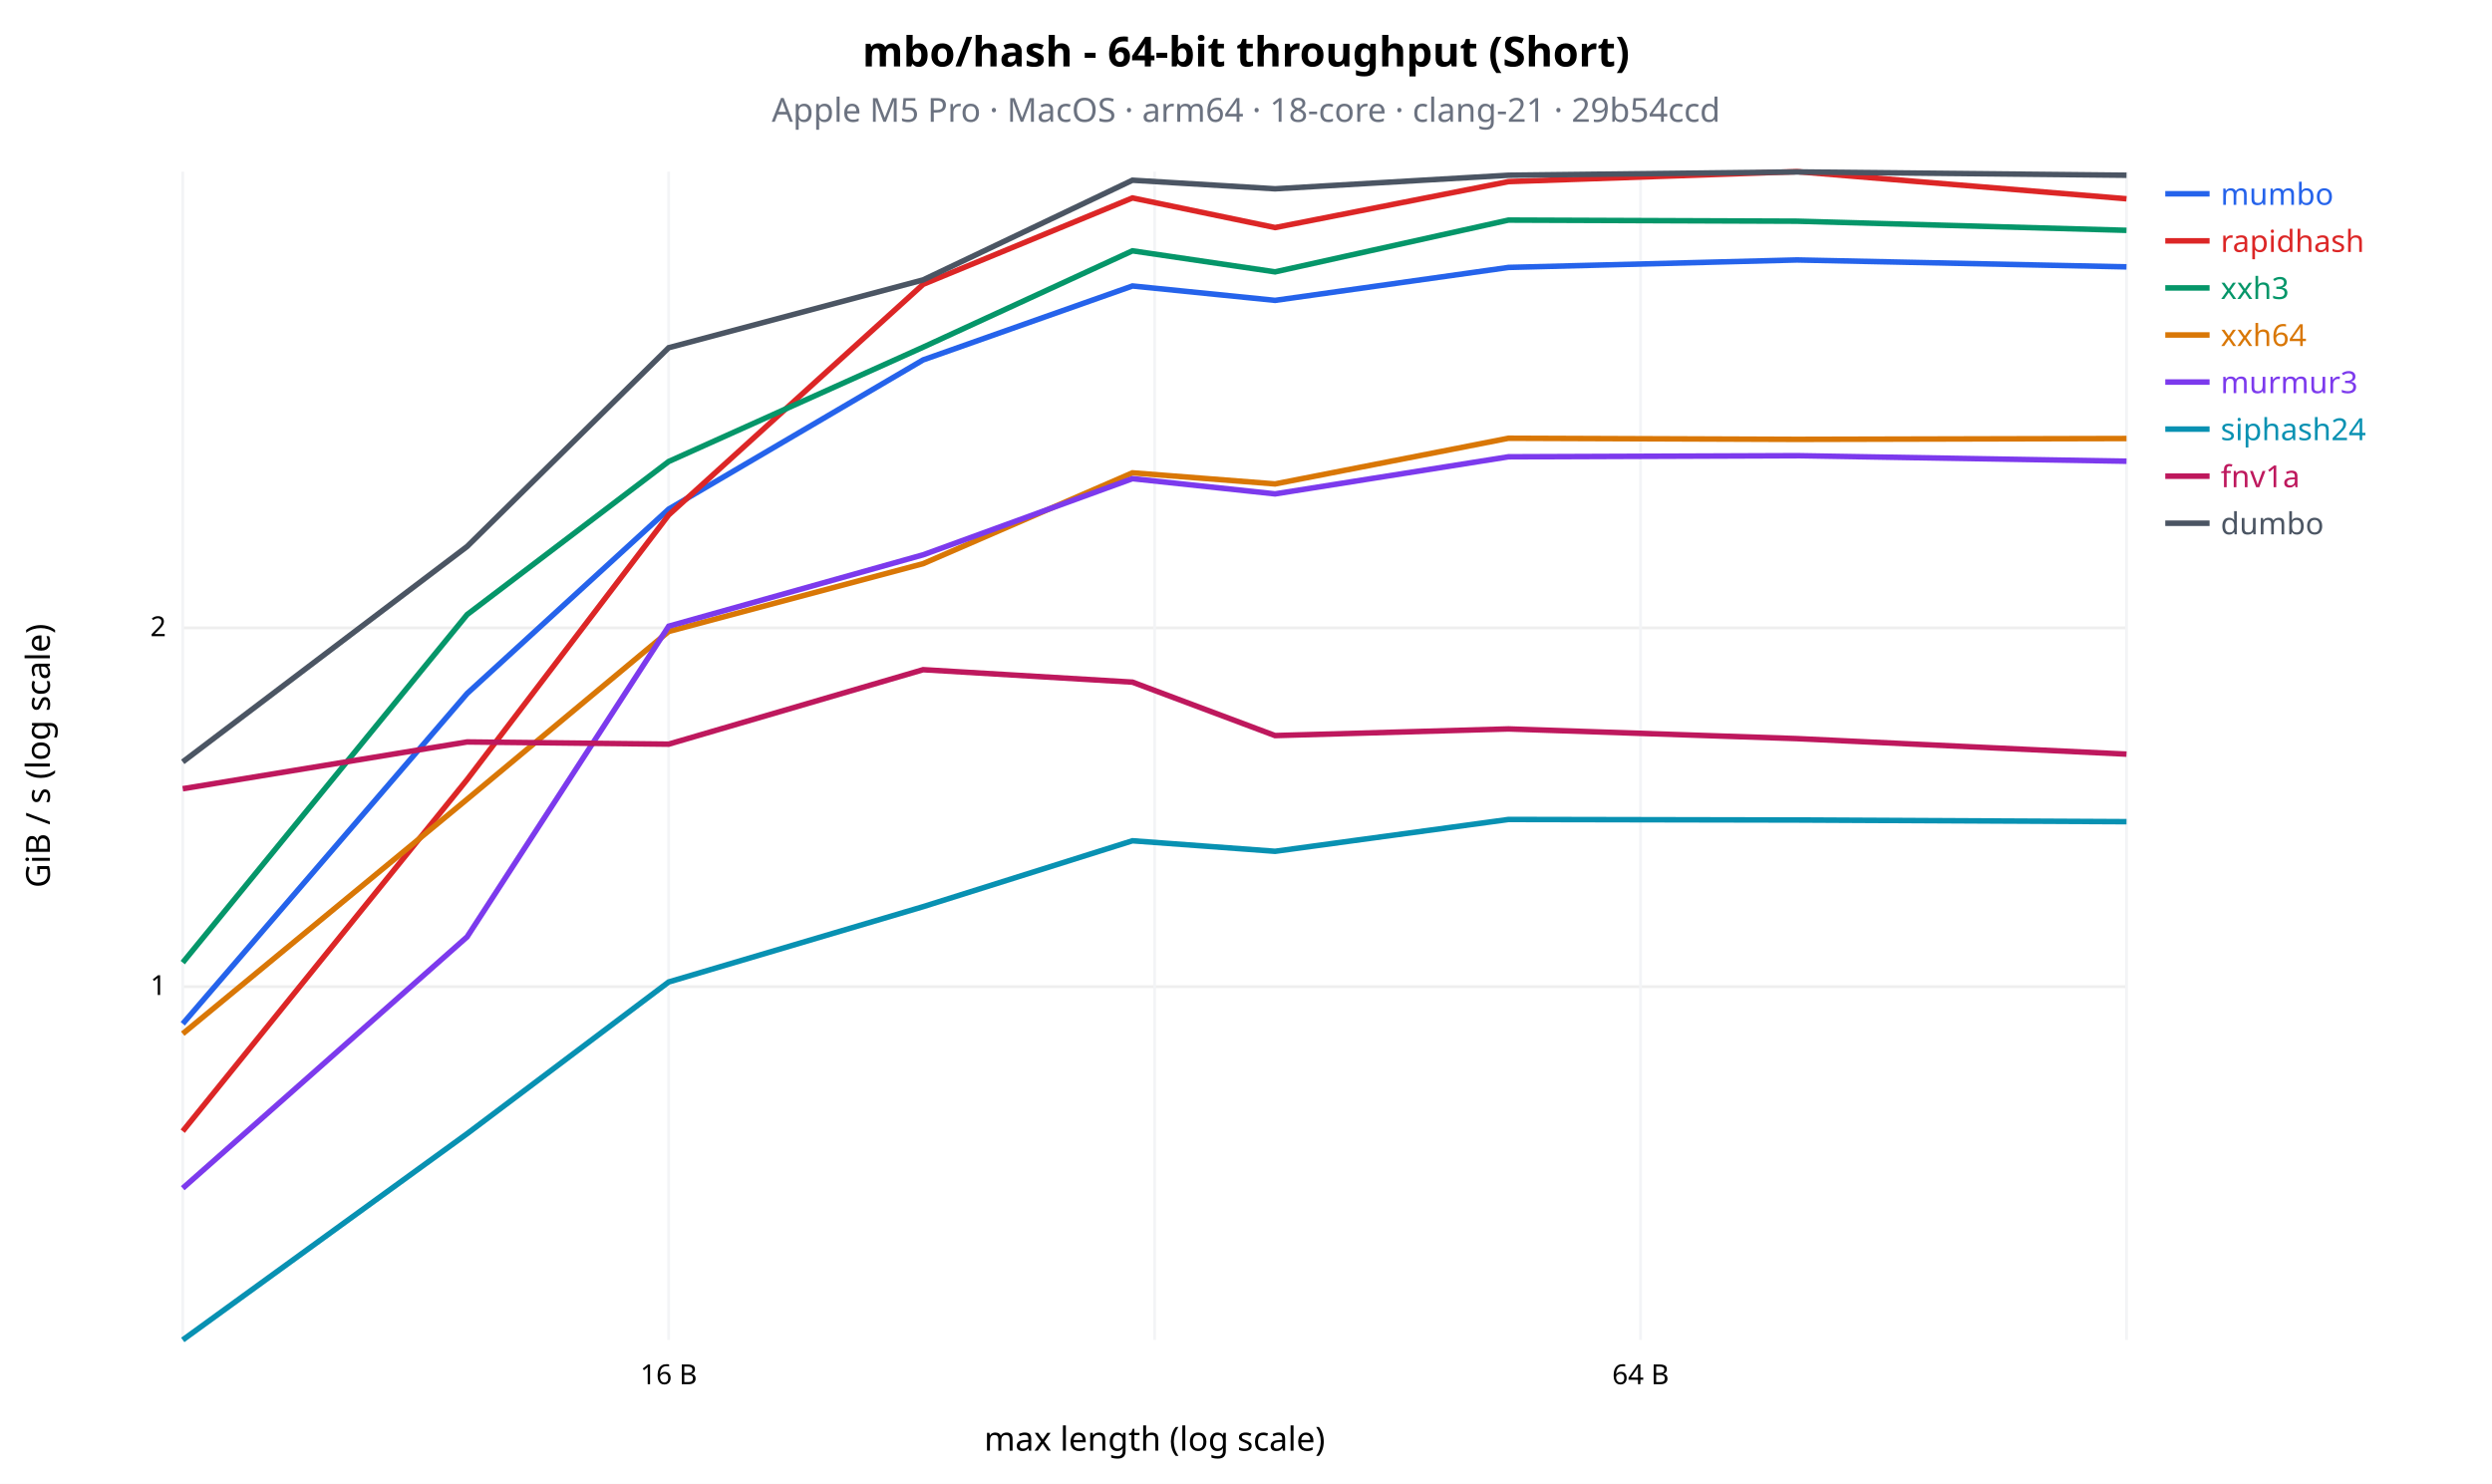
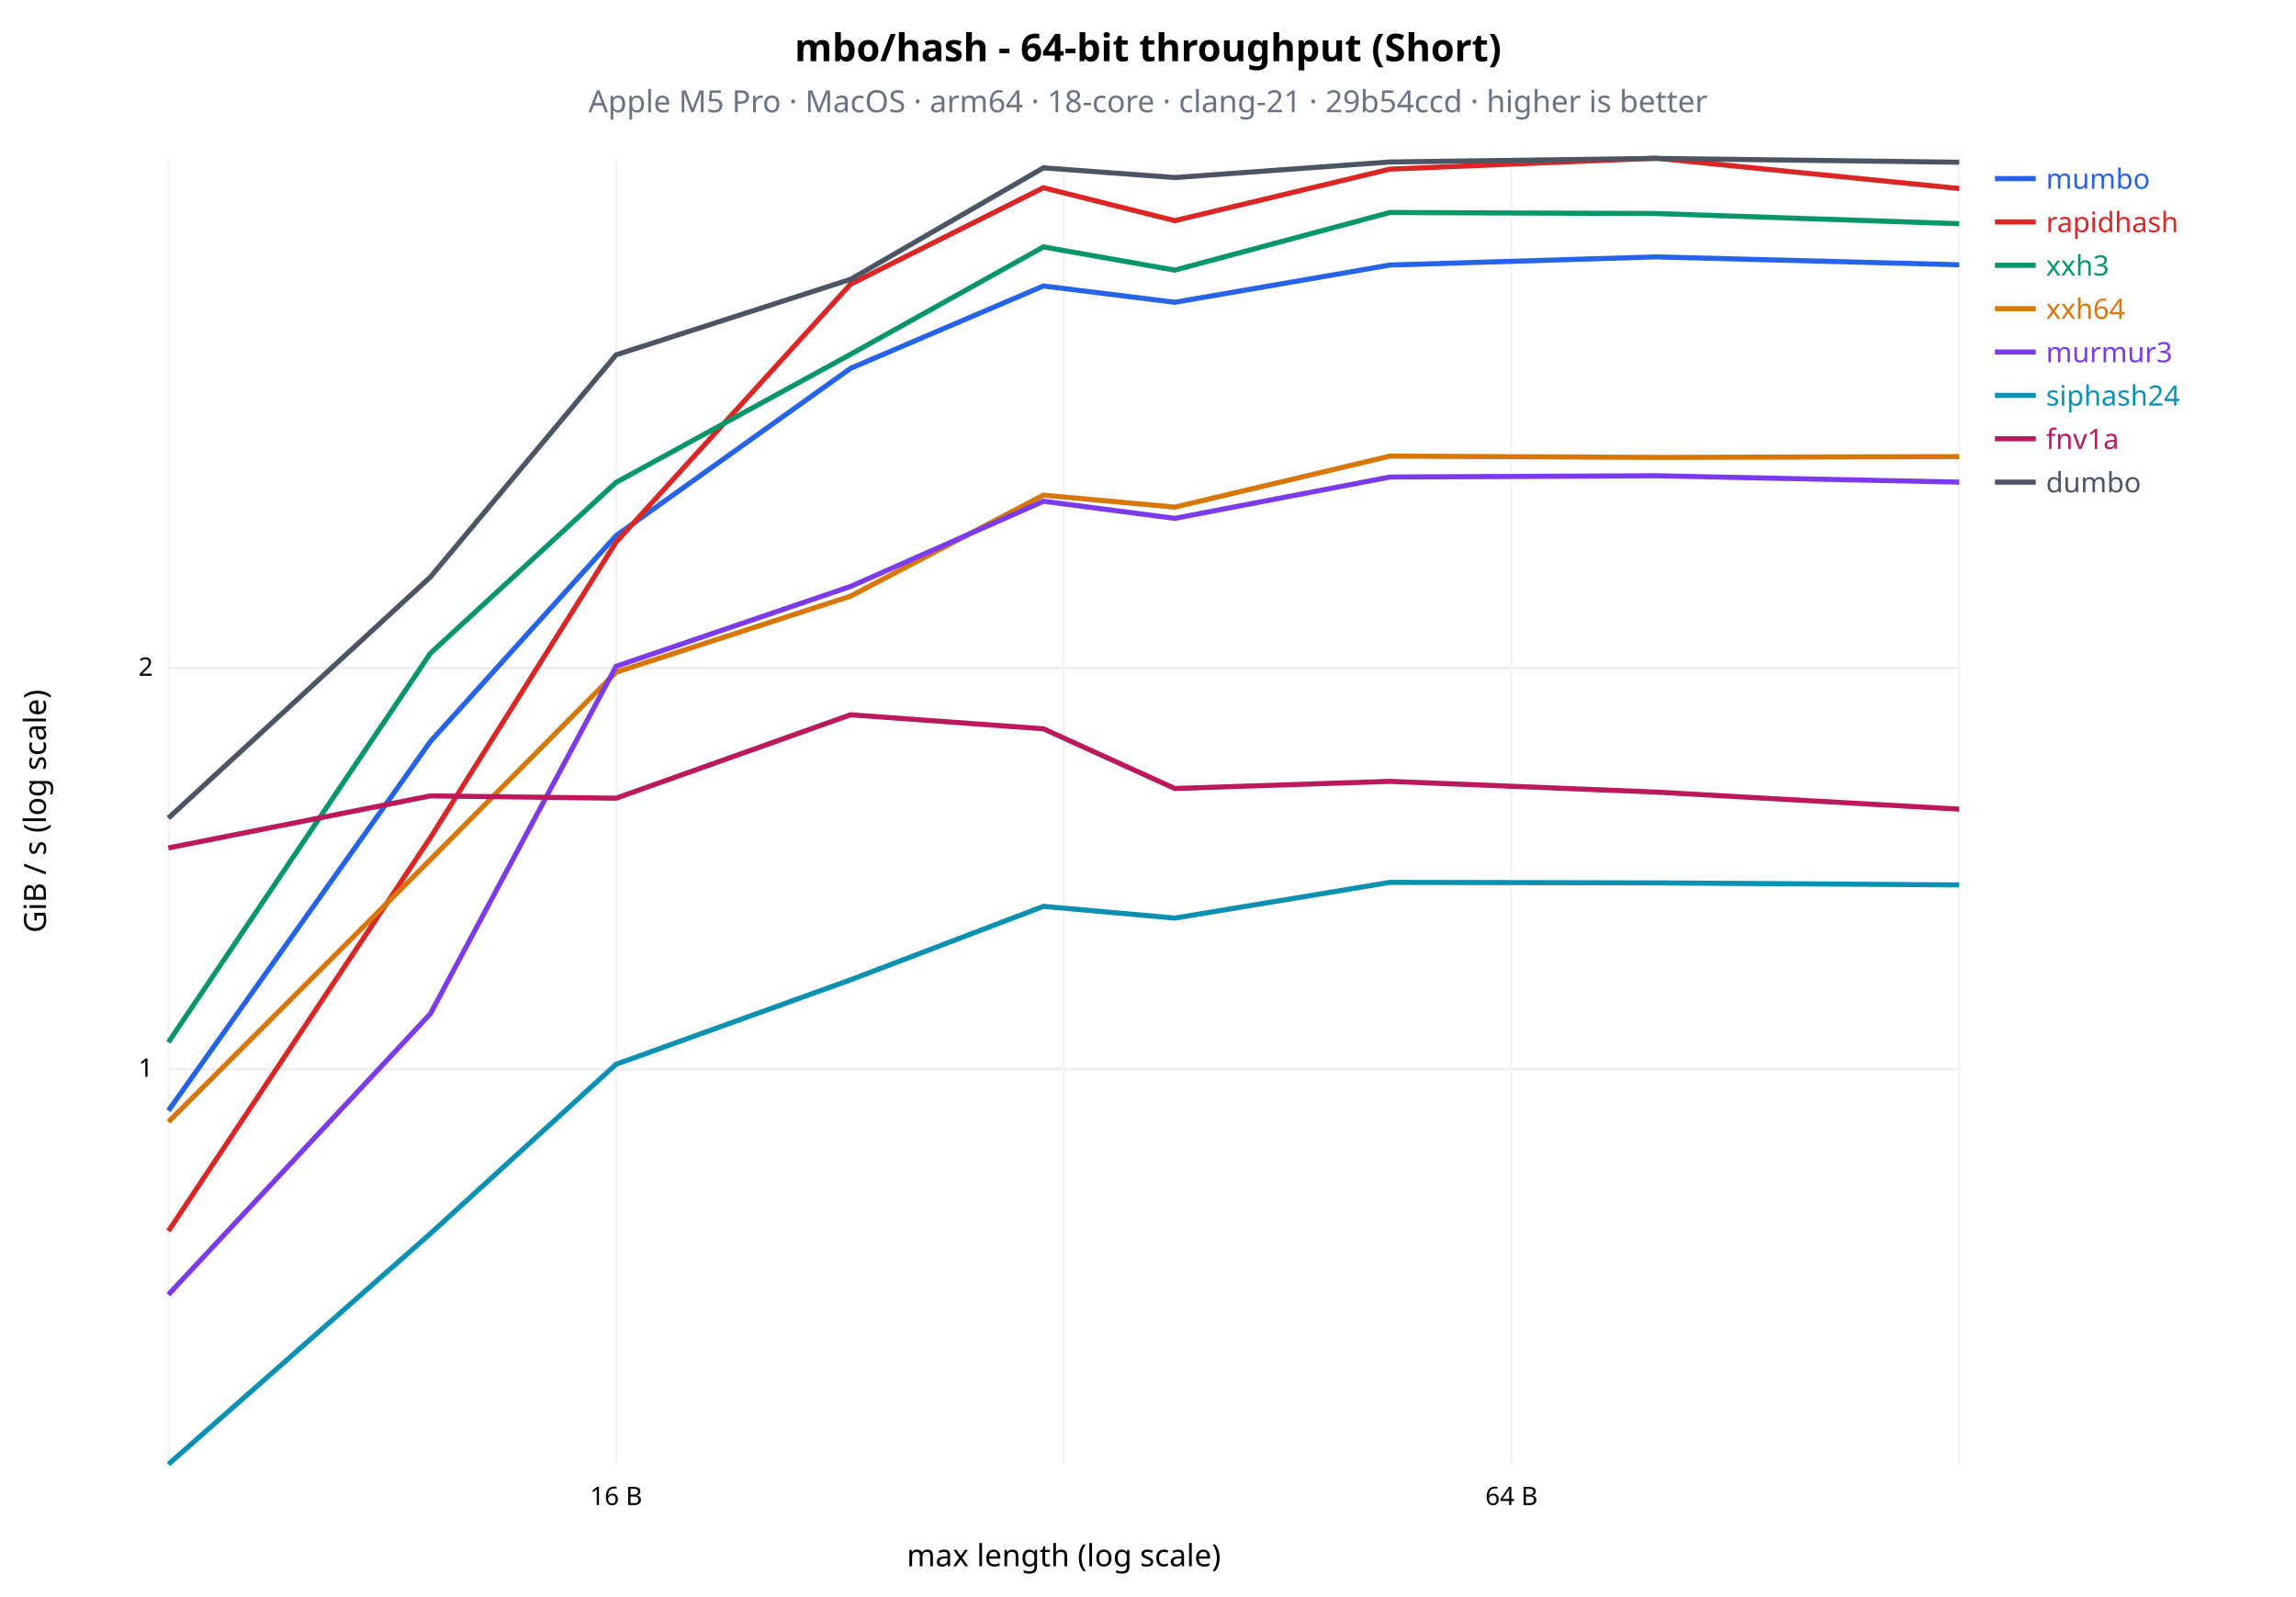
- <svg xmlns="http://www.w3.org/2000/svg" width="900" height="536" font-family="sans-serif">
-   <rect width="900" height="536" fill="white" />
+ <svg xmlns="http://www.w3.org/2000/svg" width="900" height="626" font-family="sans-serif">
+   <rect width="900" height="626" fill="white" />
  <text x="450" y="24" font-size="15" font-weight="bold" text-anchor="middle">mbo/hash - 64-bit throughput (Short)</text>
-   <text x="450" y="44" font-size="12" fill="#6b7280" text-anchor="middle">Apple M5 Pro · MacOS · arm64 · 18-core · clang-21 · 29b54ccd</text>
-   <line x1="66" y1="356.4" x2="768.0" y2="356.4" stroke="#eee" />
-   <text x="60" y="359.4" font-size="10" text-anchor="end">1</text>
-   <line x1="66" y1="226.8" x2="768.0" y2="226.8" stroke="#eee" />
-   <text x="60" y="229.8" font-size="10" text-anchor="end">2</text>
-   <line x1="66.0" y1="62" x2="66.0" y2="484.0" stroke="#f3f4f6" />
-   <line x1="241.5" y1="62" x2="241.5" y2="484.0" stroke="#f3f4f6" />
-   <text x="241.5" y="500.0" font-size="10" text-anchor="middle">16 B</text>
-   <line x1="417.0" y1="62" x2="417.0" y2="484.0" stroke="#f3f4f6" />
-   <line x1="592.5" y1="62" x2="592.5" y2="484.0" stroke="#f3f4f6" />
-   <text x="592.5" y="500.0" font-size="10" text-anchor="middle">64 B</text>
-   <line x1="768.0" y1="62" x2="768.0" y2="484.0" stroke="#f3f4f6" />
-   <text x="417" y="524" font-size="12" text-anchor="middle">max length (log scale)</text>
-   <text x="18" y="273" font-size="12" transform="rotate(-90 18 273)" text-anchor="middle">GiB / s (log scale)</text>
-   <polyline points="66.0,369.8 168.7,250.5 241.5,183.9 333.4,130.0 409.0,103.3 460.5,108.5 544.8,96.6 649.0,93.9 768.0,96.4" fill="none" stroke="#2563eb" stroke-width="2" />
+   <text x="450" y="44" font-size="12" fill="#6b7280" text-anchor="middle">Apple M5 Pro · MacOS · arm64 · 18-core · clang-21 · 29b54ccd · higher is better</text>
+   <line x1="66" y1="419.1" x2="768.0" y2="419.1" stroke="#eee" />
+   <text x="60" y="422.1" font-size="10" text-anchor="end">1</text>
+   <line x1="66" y1="261.9" x2="768.0" y2="261.9" stroke="#eee" />
+   <text x="60" y="264.9" font-size="10" text-anchor="end">2</text>
+   <line x1="66.0" y1="62" x2="66.0" y2="574.0" stroke="#f3f4f6" />
+   <line x1="241.5" y1="62" x2="241.5" y2="574.0" stroke="#f3f4f6" />
+   <text x="241.5" y="590.0" font-size="10" text-anchor="middle">16 B</text>
+   <line x1="417.0" y1="62" x2="417.0" y2="574.0" stroke="#f3f4f6" />
+   <line x1="592.5" y1="62" x2="592.5" y2="574.0" stroke="#f3f4f6" />
+   <text x="592.5" y="590.0" font-size="10" text-anchor="middle">64 B</text>
+   <line x1="768.0" y1="62" x2="768.0" y2="574.0" stroke="#f3f4f6" />
+   <text x="417" y="614" font-size="12" text-anchor="middle">max length (log scale)</text>
+   <text x="18" y="318" font-size="12" transform="rotate(-90 18 318)" text-anchor="middle">GiB / s (log scale)</text>
+   <polyline points="66.0,435.4 168.7,290.7 241.5,210.0 333.4,144.4 409.0,112.1 460.5,118.5 544.8,103.9 649.0,100.7 768.0,103.8" fill="none" stroke="#2563eb" stroke-width="2" />
  <line x1="782.0" y1="70.0" x2="798.0" y2="70.0" stroke="#2563eb" stroke-width="2" />
  <text x="802.0" y="74.0" font-size="11" fill="#2563eb">mumbo</text>
-   <polyline points="66.0,408.6 168.7,281.6 241.5,186.0 333.4,102.7 409.0,71.5 460.5,82.2 544.8,65.6 649.0,62.0 768.0,71.8" fill="none" stroke="#dc2626" stroke-width="2" />
+   <polyline points="66.0,482.6 168.7,328.4 241.5,212.5 333.4,111.4 409.0,73.6 460.5,86.5 544.8,66.3 649.0,62.0 768.0,73.9" fill="none" stroke="#dc2626" stroke-width="2" />
  <line x1="782.0" y1="87.0" x2="798.0" y2="87.0" stroke="#dc2626" stroke-width="2" />
  <text x="802.0" y="91.0" font-size="11" fill="#dc2626">rapidhash</text>
-   <polyline points="66.0,347.7 168.7,222.0 241.5,166.7 333.4,125.4 409.0,90.6 460.5,98.2 544.8,79.5 649.0,79.9 768.0,83.2" fill="none" stroke="#059669" stroke-width="2" />
+   <polyline points="66.0,408.6 168.7,256.1 241.5,189.1 333.4,138.9 409.0,96.8 460.5,105.9 544.8,83.3 649.0,83.7 768.0,87.7" fill="none" stroke="#059669" stroke-width="2" />
  <line x1="782.0" y1="104.0" x2="798.0" y2="104.0" stroke="#059669" stroke-width="2" />
  <text x="802.0" y="108.0" font-size="11" fill="#059669">xxh3</text>
-   <polyline points="66.0,373.4 168.7,288.7 241.5,228.1 333.4,203.6 409.0,170.8 460.5,174.8 544.8,158.3 649.0,158.7 768.0,158.4" fill="none" stroke="#d97706" stroke-width="2" />
+   <polyline points="66.0,439.8 168.7,337.0 241.5,263.5 333.4,233.7 409.0,194.1 460.5,198.8 544.8,178.8 649.0,179.3 768.0,179.0" fill="none" stroke="#d97706" stroke-width="2" />
  <line x1="782.0" y1="121.0" x2="798.0" y2="121.0" stroke="#d97706" stroke-width="2" />
  <text x="802.0" y="125.0" font-size="11" fill="#d97706">xxh64</text>
-   <polyline points="66.0,429.2 168.7,338.4 241.5,226.2 333.4,200.4 409.0,172.9 460.5,178.4 544.8,165.0 649.0,164.6 768.0,166.6" fill="none" stroke="#7c3aed" stroke-width="2" />
+   <polyline points="66.0,507.5 168.7,397.4 241.5,261.2 333.4,229.9 409.0,196.5 460.5,203.2 544.8,187.0 649.0,186.5 768.0,189.0" fill="none" stroke="#7c3aed" stroke-width="2" />
  <line x1="782.0" y1="138.0" x2="798.0" y2="138.0" stroke="#7c3aed" stroke-width="2" />
  <text x="802.0" y="142.0" font-size="11" fill="#7c3aed">murmur3</text>
-   <polyline points="66.0,484.0 168.7,409.5 241.5,354.7 333.4,327.5 409.0,303.7 460.5,307.5 544.8,296.0 649.0,296.2 768.0,296.8" fill="none" stroke="#0891b2" stroke-width="2" />
+   <polyline points="66.0,574.0 168.7,483.6 241.5,417.2 333.4,384.1 409.0,355.3 460.5,359.9 544.8,345.9 649.0,346.1 768.0,346.9" fill="none" stroke="#0891b2" stroke-width="2" />
  <line x1="782.0" y1="155.0" x2="798.0" y2="155.0" stroke="#0891b2" stroke-width="2" />
  <text x="802.0" y="159.0" font-size="11" fill="#0891b2">siphash24</text>
-   <polyline points="66.0,284.9 168.7,268.0 241.5,268.8 333.4,241.9 409.0,246.4 460.5,265.7 544.8,263.3 649.0,266.8 768.0,272.4" fill="none" stroke="#be185d" stroke-width="2" />
+   <polyline points="66.0,332.4 168.7,312.0 241.5,312.9 333.4,280.2 409.0,285.7 460.5,309.1 544.8,306.3 649.0,310.5 768.0,317.2" fill="none" stroke="#be185d" stroke-width="2" />
  <line x1="782.0" y1="172.0" x2="798.0" y2="172.0" stroke="#be185d" stroke-width="2" />
  <text x="802.0" y="176.0" font-size="11" fill="#be185d">fnv1a</text>
-   <polyline points="66.0,275.2 168.7,197.4 241.5,125.6 333.4,101.1 409.0,65.1 460.5,68.2 544.8,63.3 649.0,62.1 768.0,63.3" fill="none" stroke="#4b5563" stroke-width="2" />
+   <polyline points="66.0,320.7 168.7,226.2 241.5,139.1 333.4,109.5 409.0,65.8 460.5,69.6 544.8,63.5 649.0,62.1 768.0,63.6" fill="none" stroke="#4b5563" stroke-width="2" />
  <line x1="782.0" y1="189.0" x2="798.0" y2="189.0" stroke="#4b5563" stroke-width="2" />
  <text x="802.0" y="193.0" font-size="11" fill="#4b5563">dumbo</text>
</svg>
